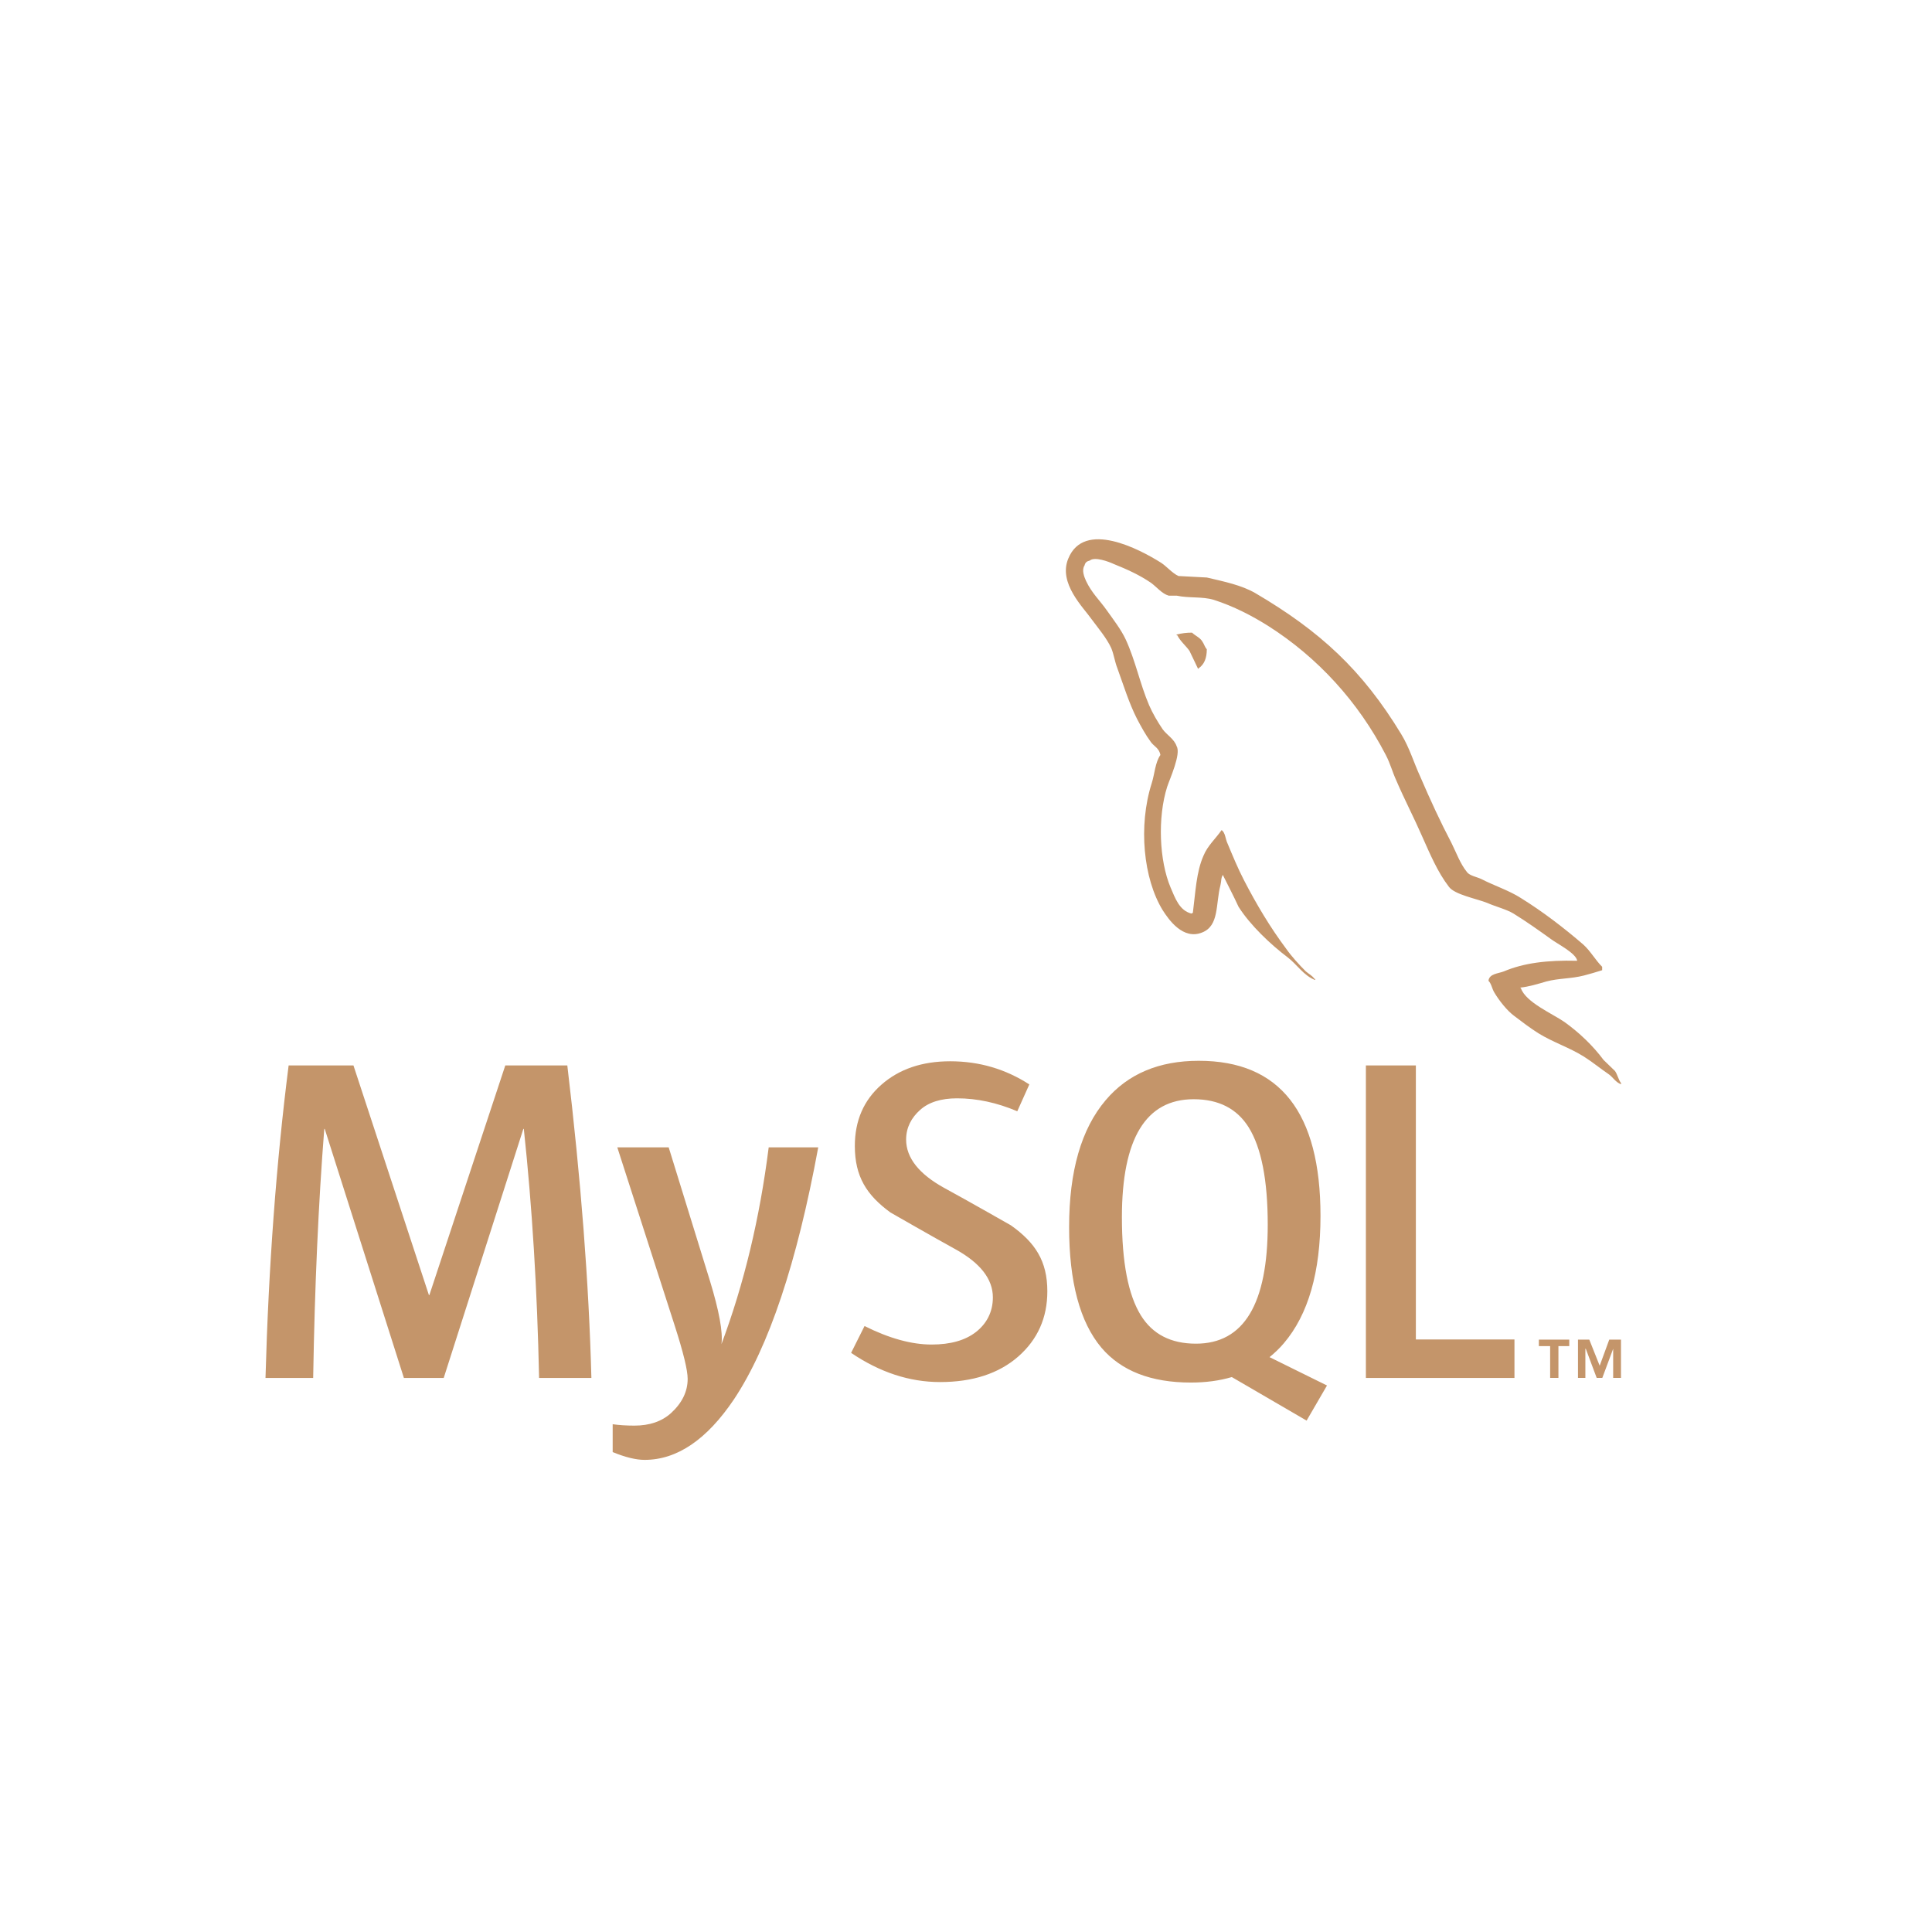
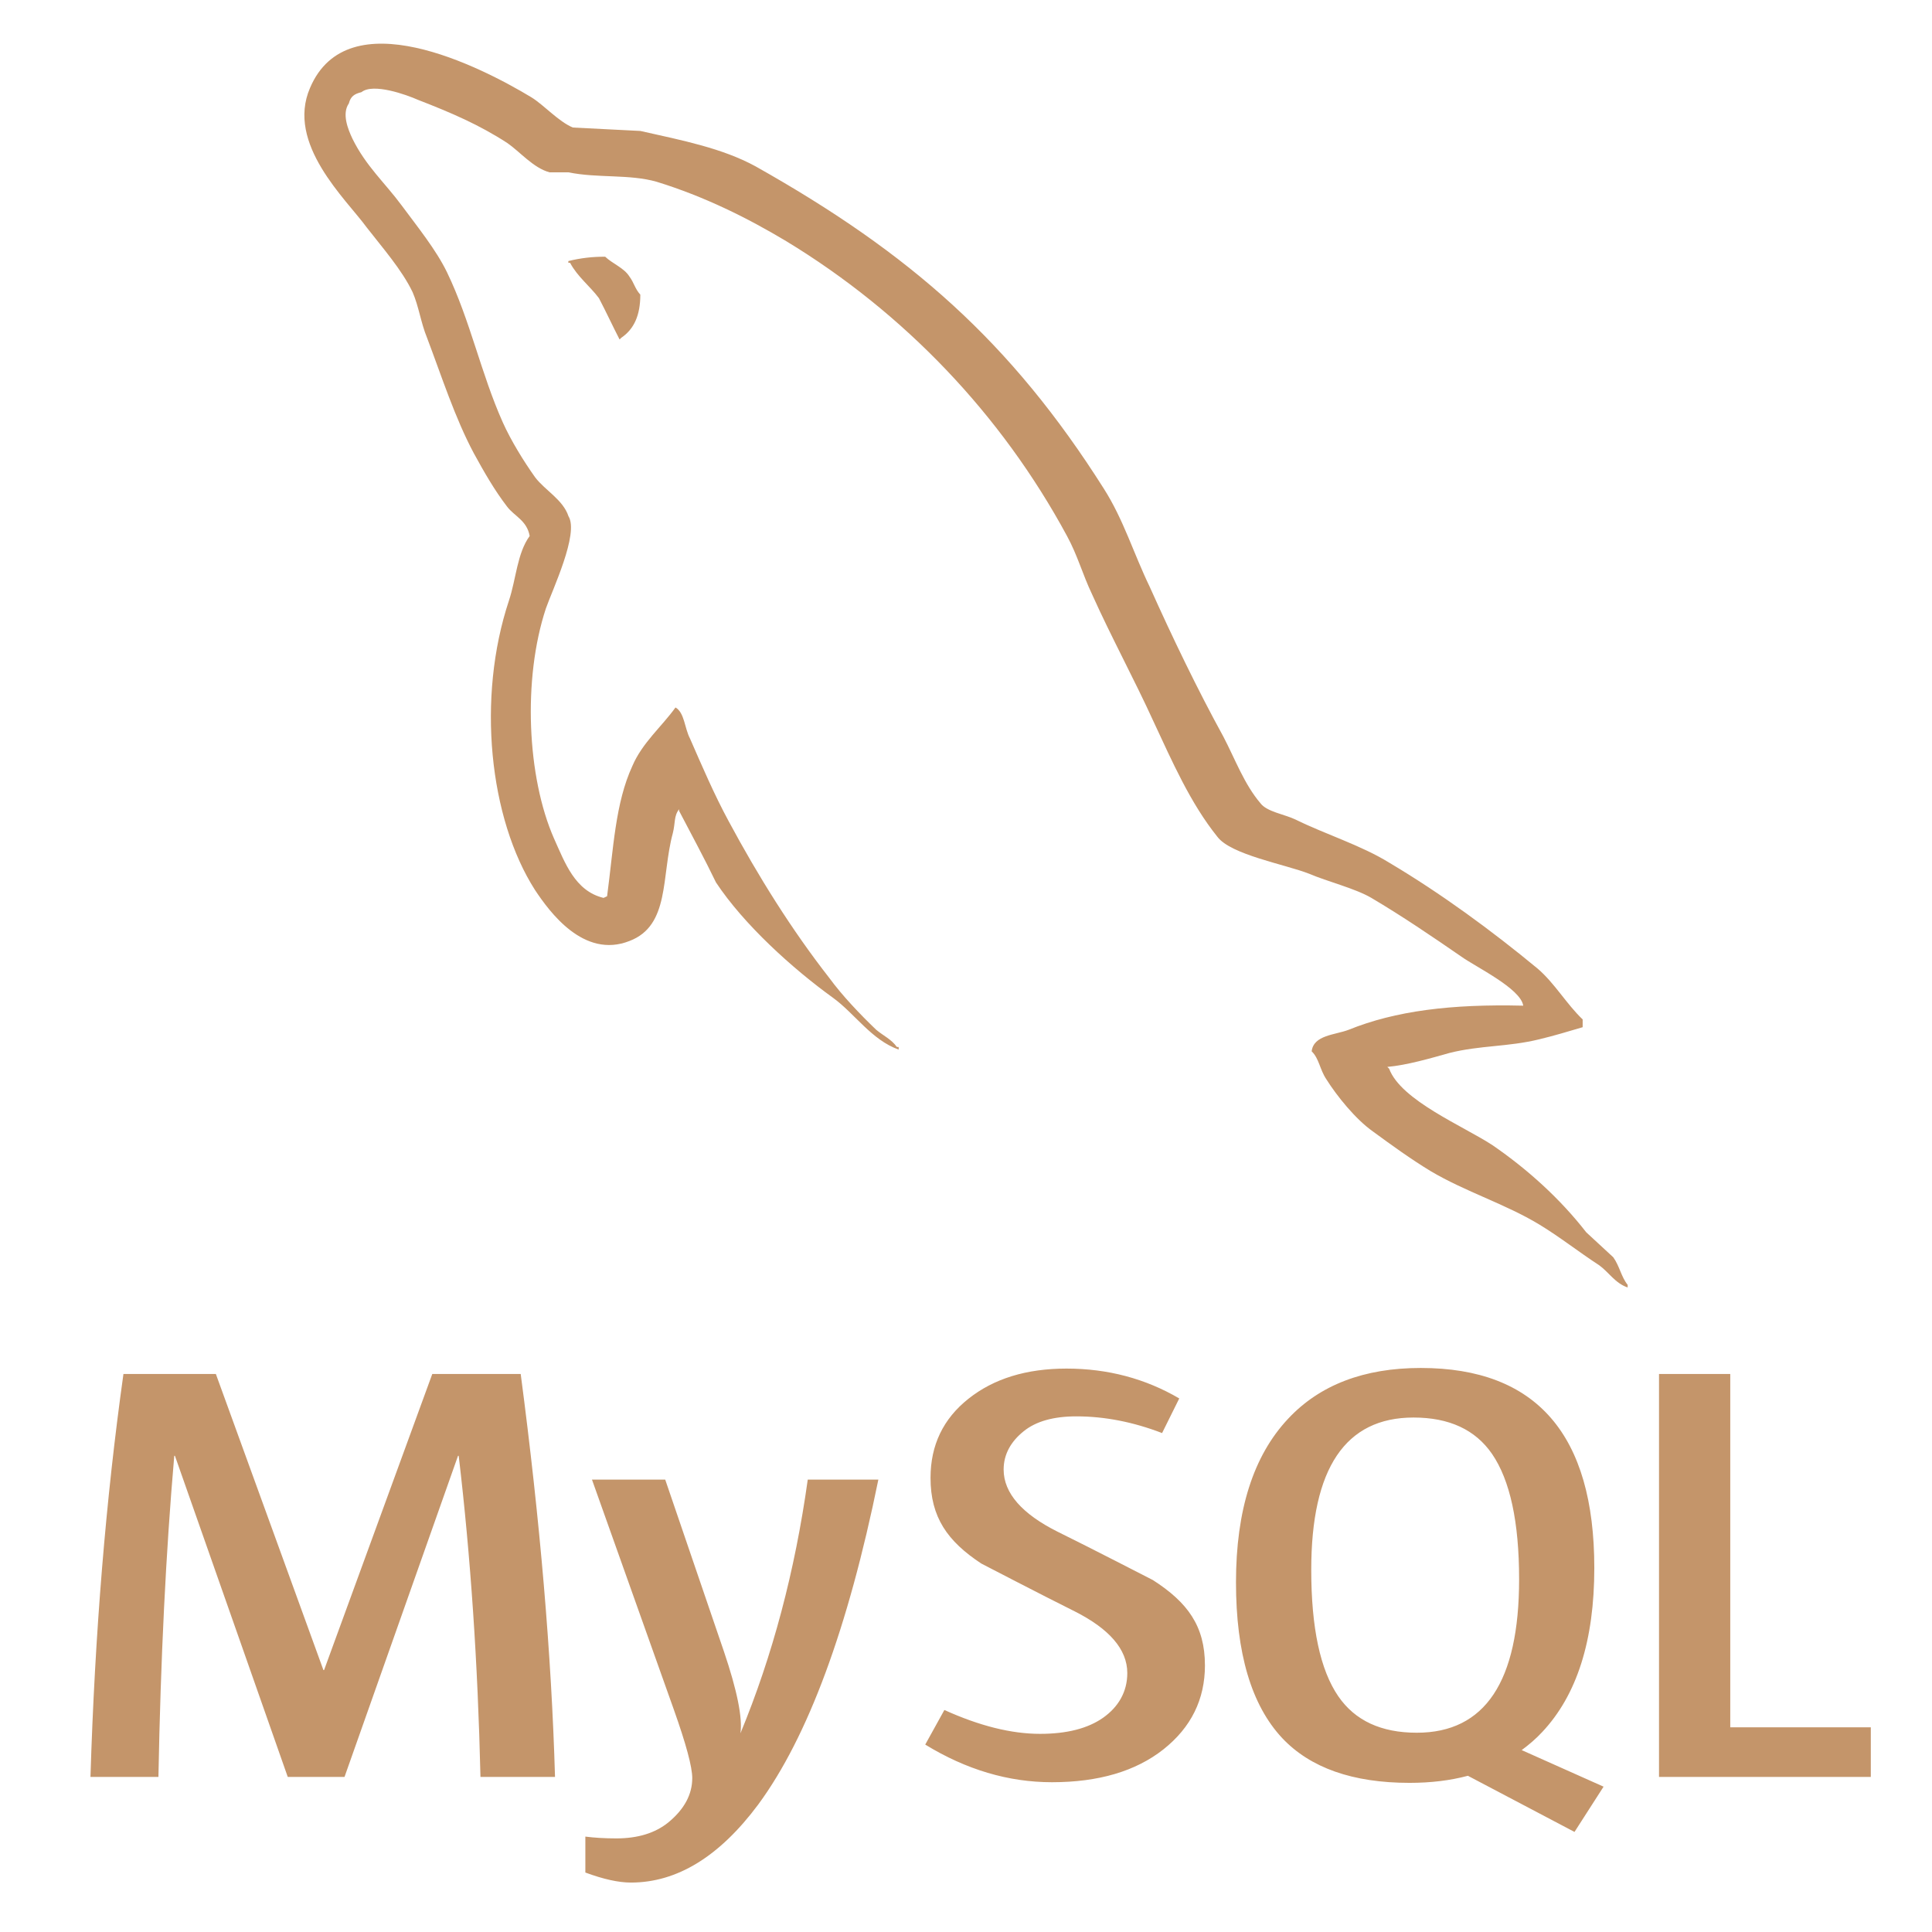
- <svg xmlns="http://www.w3.org/2000/svg" width="800px" height="800px" viewBox="-18.458 -22.75 191.151 191.151" fill="#000000">
-   <g id="SVGRepo_bgCarrier" stroke-width="0" />
-   <g id="SVGRepo_tracerCarrier" stroke-linecap="round" stroke-linejoin="round" />
-   <g id="SVGRepo_iconCarrier">
-     <path d="M-18.458 6.58h191.151v132.49H-18.458V6.58z" fill="none" />
-     <path d="M40.054 113.583h-5.175c-.183-8.735-.687-16.947-1.511-24.642h-.046l-7.879 24.642h-3.94l-7.832-24.642h-.045c-.581 7.388-.947 15.602-1.099 24.642H7.81c.304-10.993 1.068-21.299 2.289-30.919h6.414l7.465 22.719h.046l7.511-22.719h6.137c1.344 11.268 2.138 21.575 2.382 30.919M62.497 90.771c-2.107 11.434-4.887 19.742-8.337 24.928-2.688 3.992-5.633 5.99-8.84 5.99-.855 0-1.91-.258-3.16-.77v-2.757c.611.088 1.328.138 2.152.138 1.498 0 2.702-.412 3.62-1.238 1.098-1.006 1.647-2.137 1.647-3.388 0-.858-.428-2.612-1.282-5.268L42.618 90.77h5.084l4.076 13.19c.916 2.995 1.298 5.086 1.145 6.277 2.229-5.953 3.786-12.444 4.673-19.468h4.901v.002z" fill="#c4956a" />
-     <path d="M131.382 113.583h-14.7V82.664h4.945v27.113h9.755v3.806zM112.834 114.33l-5.684-2.805c.504-.414.986-.862 1.42-1.381 2.416-2.838 3.621-7.035 3.621-12.594 0-10.229-4.014-15.346-12.045-15.346-3.938 0-7.01 1.298-9.207 3.895-2.414 2.84-3.619 7.022-3.619 12.551 0 5.435 1.068 9.422 3.205 11.951 1.955 2.291 4.902 3.438 8.843 3.438 1.47 0 2.819-.18 4.048-.543l7.4 4.308 2.018-3.474zm-18.413-6.934c-1.252-2.014-1.878-5.248-1.878-9.707 0-7.785 2.365-11.682 7.1-11.682 2.475 0 4.289.932 5.449 2.792 1.25 2.017 1.879 5.222 1.879 9.619 0 7.849-2.367 11.774-7.099 11.774-2.476.001-4.29-.928-5.451-2.796M85.165 105.013c0 2.622-.962 4.773-2.884 6.458-1.924 1.678-4.504 2.519-7.737 2.519-3.024 0-5.956-.966-8.794-2.888l1.329-2.655c2.442 1.223 4.653 1.831 6.638 1.831 1.863 0 3.319-.413 4.375-1.232 1.055-.822 1.684-1.975 1.684-3.433 0-1.837-1.281-3.407-3.631-4.722-2.167-1.19-6.501-3.678-6.501-3.678-2.349-1.712-3.525-3.55-3.525-6.578 0-2.506.877-4.529 2.632-6.068 1.757-1.545 4.024-2.315 6.803-2.315 2.87 0 5.479.769 7.829 2.291l-1.192 2.656c-2.01-.854-3.994-1.281-5.951-1.281-1.585 0-2.809.381-3.66 1.146-.858.762-1.387 1.737-1.387 2.933 0 1.828 1.308 3.418 3.722 4.759 2.196 1.192 6.638 3.723 6.638 3.723 2.409 1.709 3.612 3.53 3.612 6.534" fill="#c4956a" />
-     <path d="M137.59 72.308c-2.99-.076-5.305.225-7.248 1.047-.561.224-1.453.224-1.531.933.303.3.338.784.601 1.198.448.747 1.229 1.752 1.942 2.276.783.6 1.569 1.194 2.393 1.717 1.453.899 3.1 1.422 4.516 2.318.825.521 1.645 1.195 2.471 1.756.406.299.666.784 1.193.971v-.114c-.264-.336-.339-.822-.598-1.196l-1.122-1.082c-1.084-1.456-2.431-2.727-3.884-3.771-1.196-.824-3.812-1.944-4.297-3.322l-.076-.076c.822-.077 1.797-.375 2.578-.604 1.271-.335 2.43-.259 3.734-.594.6-.15 1.195-.338 1.797-.523v-.337c-.676-.673-1.158-1.567-1.869-2.203-1.902-1.643-3.998-3.25-6.164-4.595-1.16-.749-2.652-1.231-3.887-1.868-.445-.225-1.195-.336-1.457-.71-.67-.822-1.047-1.904-1.533-2.877-1.08-2.053-2.129-4.331-3.061-6.502-.674-1.456-1.084-2.91-1.906-4.257-3.85-6.35-8.031-10.196-14.457-13.971-1.381-.786-3.024-1.121-4.779-1.533l-2.803-.148c-.598-.262-1.197-.973-1.719-1.309-2.132-1.344-7.621-4.257-9.189-.411-1.01 2.431 1.494 4.821 2.354 6.054.635.856 1.458 1.83 1.902 2.802.263.635.337 1.309.6 1.98.598 1.644 1.157 3.473 1.943 5.007.41.782.857 1.604 1.381 2.312.3.414.822.597.936 1.272-.521.744-.562 1.867-.861 2.801-1.344 4.221-.819 9.45 1.086 12.552.596.934 2.018 2.99 3.92 2.202 1.684-.672 1.311-2.801 1.795-4.668.111-.451.038-.747.262-1.043v.073c.521 1.045 1.047 2.052 1.53 3.1 1.159 1.829 3.177 3.735 4.858 5.002.895.676 1.604 1.832 2.725 2.245V74.1h-.074c-.227-.335-.559-.485-.857-.745-.674-.673-1.42-1.495-1.943-2.241-1.566-2.093-2.952-4.41-4.182-6.801-.602-1.16-1.121-2.428-1.606-3.586-.226-.447-.226-1.121-.601-1.346-.562.821-1.381 1.532-1.791 2.538-.711 1.609-.785 3.588-1.049 5.646l-.147.072c-1.19-.299-1.604-1.53-2.056-2.575-1.119-2.654-1.307-6.914-.336-9.976.26-.783 1.385-3.249.936-3.995-.225-.715-.973-1.122-1.383-1.685-.482-.708-1.01-1.604-1.346-2.39-.896-2.091-1.347-4.408-2.312-6.498-.451-.974-1.234-1.982-1.868-2.879-.712-1.008-1.495-1.718-2.058-2.913-.186-.411-.447-1.083-.148-1.53.073-.3.225-.412.523-.487.484-.409 1.867.111 2.352.336 1.385.56 2.543 1.083 3.699 1.867.523.375 1.084 1.085 1.755 1.272h.786c1.193.26 2.538.072 3.661.41 1.979.636 3.772 1.569 5.38 2.576 4.893 3.103 8.928 7.512 11.652 12.778.447.858.637 1.644 1.045 2.539.787 1.832 1.76 3.7 2.541 5.493.785 1.755 1.533 3.547 2.654 5.005.559.784 2.805 1.195 3.812 1.606.745.335 1.905.633 2.577 1.044 1.271.783 2.537 1.682 3.732 2.543.595.448 2.465 1.382 2.576 2.13M99.484 39.844a5.82 5.82 0 0 0-1.529.188v.075h.072c.301.597.824 1.011 1.197 1.532.301.599.562 1.193.857 1.791l.072-.074c.527-.373.789-.971.789-1.868-.227-.264-.262-.522-.451-.784-.22-.374-.705-.56-1.007-.86" fill="#c4956a" />
-     <path d="M141.148 113.578h.774v-3.788h-1.161l-.947 2.585-1.029-2.585h-1.118v3.788h.731v-2.882h.041l1.078 2.882h.557l1.074-2.882v2.882zm-6.235 0h.819v-3.146h1.072v-.643h-3.008v.643h1.115l.002 3.146z" fill="#c4956a" />
+ <svg xmlns="http://www.w3.org/2000/svg" width="191.151" height="191.151">
+   <g>
+     <path stroke="null" id="svg_4" fill="#c4956a" d="m150.702,99.5c-7.127,-0.173 -12.645,0.514 -17.277,2.39c-1.337,0.511 -3.463,0.511 -3.649,2.129c0.722,0.685 0.806,1.789 1.433,2.734c1.068,1.705 2.929,3.999 4.629,5.195c1.866,1.369 3.74,2.725 5.704,3.919c3.463,2.052 7.389,3.246 10.764,5.291c1.966,1.189 3.921,2.727 5.89,4.008c0.968,0.682 1.587,1.789 2.844,2.216l0,-0.26c-0.629,-0.767 -0.808,-1.876 -1.425,-2.73l-2.674,-2.47c-2.584,-3.323 -5.795,-6.224 -9.258,-8.607c-2.851,-1.881 -9.086,-4.437 -10.242,-7.582l-0.181,-0.173c1.959,-0.176 4.283,-0.856 6.145,-1.379c3.03,-0.765 5.792,-0.591 8.9,-1.356c1.43,-0.342 2.848,-0.771 4.283,-1.194l0,-0.769c-1.611,-1.536 -2.76,-3.576 -4.455,-5.028c-4.534,-3.75 -9.53,-7.418 -14.693,-10.487c-2.765,-1.71 -6.321,-2.81 -9.265,-4.263c-1.061,-0.514 -2.848,-0.767 -3.473,-1.62c-1.597,-1.876 -2.496,-4.346 -3.654,-6.566c-2.574,-4.686 -5.075,-9.885 -7.296,-14.84c-1.607,-3.323 -2.584,-6.642 -4.543,-9.716c-9.177,-14.493 -19.143,-23.271 -34.46,-31.887c-3.292,-1.794 -7.208,-2.559 -11.391,-3.499l-6.681,-0.338c-1.425,-0.598 -2.853,-2.221 -4.097,-2.988c-5.082,-3.068 -18.166,-9.716 -21.903,-0.938c-2.407,5.548 3.561,11.003 5.611,13.817c1.514,1.954 3.475,4.177 4.534,6.395c0.627,1.449 0.803,2.988 1.43,4.519c1.425,3.752 2.758,7.927 4.631,11.428c0.977,1.785 2.043,3.661 3.292,5.277c0.715,0.945 1.959,1.363 2.231,2.903c-1.242,1.698 -1.34,4.261 -2.052,6.393c-3.204,9.634 -1.952,21.568 2.589,28.648c1.421,2.132 4.81,6.824 9.344,5.026c4.014,-1.534 3.125,-6.393 4.279,-10.654c0.265,-1.029 0.091,-1.705 0.625,-2.381l0,0.167c1.242,2.385 2.496,4.683 3.647,7.075c2.763,4.174 7.573,8.525 11.58,11.416c2.133,1.543 3.823,4.181 6.495,5.124l0,-0.256l-0.176,0c-0.541,-0.765 -1.332,-1.107 -2.043,-1.7c-1.607,-1.536 -3.385,-3.412 -4.631,-5.115c-3.733,-4.777 -7.036,-10.065 -9.968,-15.522c-1.435,-2.648 -2.672,-5.542 -3.828,-8.185c-0.539,-1.02 -0.539,-2.559 -1.433,-3.072c-1.34,1.874 -3.292,3.497 -4.269,5.793c-1.695,3.672 -1.871,8.189 -2.5,12.886l-0.35,0.164c-2.837,-0.682 -3.823,-3.492 -4.901,-5.877c-2.667,-6.057 -3.115,-15.78 -0.801,-22.769c0.62,-1.787 3.301,-7.415 2.231,-9.118c-0.536,-1.632 -2.319,-2.561 -3.297,-3.846c-1.149,-1.616 -2.407,-3.661 -3.208,-5.455c-2.136,-4.772 -3.211,-10.061 -5.511,-14.831c-1.075,-2.223 -2.941,-4.524 -4.453,-6.571c-1.697,-2.301 -3.564,-3.921 -4.905,-6.649c-0.443,-0.938 -1.065,-2.472 -0.353,-3.492c0.174,-0.685 0.536,-0.94 1.247,-1.112c1.154,-0.933 4.45,0.253 5.606,0.767c3.301,1.278 6.062,2.472 8.817,4.261c1.247,0.856 2.584,2.476 4.183,2.903l1.874,0c2.844,0.593 6.05,0.164 8.726,0.936c4.717,1.452 8.991,3.581 12.824,5.879c11.663,7.082 21.281,17.145 27.774,29.164c1.065,1.958 1.518,3.752 2.491,5.795c1.876,4.181 4.195,8.445 6.057,12.537c1.871,4.006 3.654,8.096 6.326,11.423c1.332,1.789 6.686,2.727 9.086,3.665c1.776,0.765 4.541,1.445 6.143,2.383c3.03,1.787 6.047,3.839 8.896,5.804c1.418,1.022 5.876,3.154 6.14,4.861m-90.83,-74.095a13.873,13.283 0 0 0 -3.645,0.429l0,0.171l0.172,0c0.717,1.363 1.964,2.307 2.853,3.497c0.717,1.367 1.34,2.723 2.043,4.088l0.172,-0.169c1.256,-0.851 1.881,-2.216 1.881,-4.263c-0.541,-0.603 -0.625,-1.191 -1.075,-1.789c-0.524,-0.854 -1.68,-1.278 -2.4,-1.963" />
+     <g stroke="null" id="svg_6">
+       <path stroke="null" id="svg_2" fill="#c4956a" d="m54.914,175.808l-7.377,0c-0.261,-11.263 -0.979,-21.852 -2.154,-31.774l-0.066,0l-11.231,31.774l-5.616,0l-11.164,-31.774l-0.064,0c-0.828,9.526 -1.35,20.118 -1.567,31.774l-6.724,0c0.433,-14.175 1.522,-27.464 3.263,-39.868l9.143,0l10.641,29.295l0.066,0l10.706,-29.295l8.748,0c1.916,14.529 3.048,27.82 3.395,39.868m31.991,-29.415c-3.003,14.743 -6.966,25.456 -11.884,32.143c-3.832,5.147 -8.029,7.724 -12.601,7.724c-1.219,0 -2.723,-0.333 -4.504,-0.993l0,-3.555c0.871,0.113 1.893,0.178 3.068,0.178c2.135,0 3.852,-0.531 5.16,-1.596c1.565,-1.297 2.348,-2.756 2.348,-4.369c0,-1.106 -0.61,-3.368 -1.827,-6.793l-8.095,-22.741l7.247,0l5.81,17.008c1.306,3.862 1.85,6.558 1.632,8.094c3.177,-7.676 5.397,-16.046 6.661,-25.103l6.986,0l0,0.003z" />
+       <path stroke="null" id="svg_3" fill="#c4956a" d="m185.096,175.808l-20.954,0l0,-39.868l7.049,0l0,34.961l13.905,0l0,4.908zm-26.439,0.963l-8.102,-3.617c0.718,-0.534 1.405,-1.111 2.024,-1.781c3.444,-3.659 5.161,-9.071 5.161,-16.239c0,-13.19 -5.722,-19.788 -17.169,-19.788c-5.613,0 -9.992,1.674 -13.124,5.022c-3.441,3.662 -5.159,9.054 -5.159,16.184c0,7.008 1.522,12.149 4.569,15.41c2.787,2.954 6.987,4.433 12.605,4.433c2.095,0 4.018,-0.232 5.77,-0.7l10.548,5.555l2.877,-4.48zm-26.246,-8.941c-1.785,-2.597 -2.677,-6.767 -2.677,-12.517c0,-10.038 3.371,-15.063 10.121,-15.063c3.528,0 6.114,1.202 7.767,3.6c1.782,2.601 2.678,6.733 2.678,12.403c0,10.121 -3.374,15.182 -10.119,15.182c-3.529,0.001 -6.115,-1.197 -7.77,-3.605m-13.194,-3.073c0,3.381 -1.371,6.154 -4.111,8.327c-2.743,2.164 -6.42,3.248 -11.029,3.248c-4.311,0 -8.49,-1.246 -12.535,-3.724l1.894,-3.423c3.481,1.577 6.633,2.361 9.462,2.361c2.656,0 4.731,-0.533 6.236,-1.589c1.504,-1.06 2.4,-2.547 2.4,-4.427c0,-2.369 -1.826,-4.393 -5.176,-6.089c-3.089,-1.534 -9.267,-4.743 -9.267,-4.743c-3.348,-2.208 -5.025,-4.578 -5.025,-8.482c0,-3.231 1.25,-5.84 3.752,-7.824c2.504,-1.992 5.736,-2.985 9.697,-2.985c4.091,0 7.81,0.992 11.16,2.954l-1.699,3.425c-2.865,-1.101 -5.693,-1.652 -8.483,-1.652c-2.259,0 -4.004,0.491 -5.217,1.478c-1.223,0.983 -1.977,2.24 -1.977,3.782c0,2.357 1.864,4.407 5.305,6.136c3.13,1.537 9.462,4.801 9.462,4.801c3.434,2.204 5.149,4.552 5.149,8.425" />
+     </g>
  </g>
</svg>
